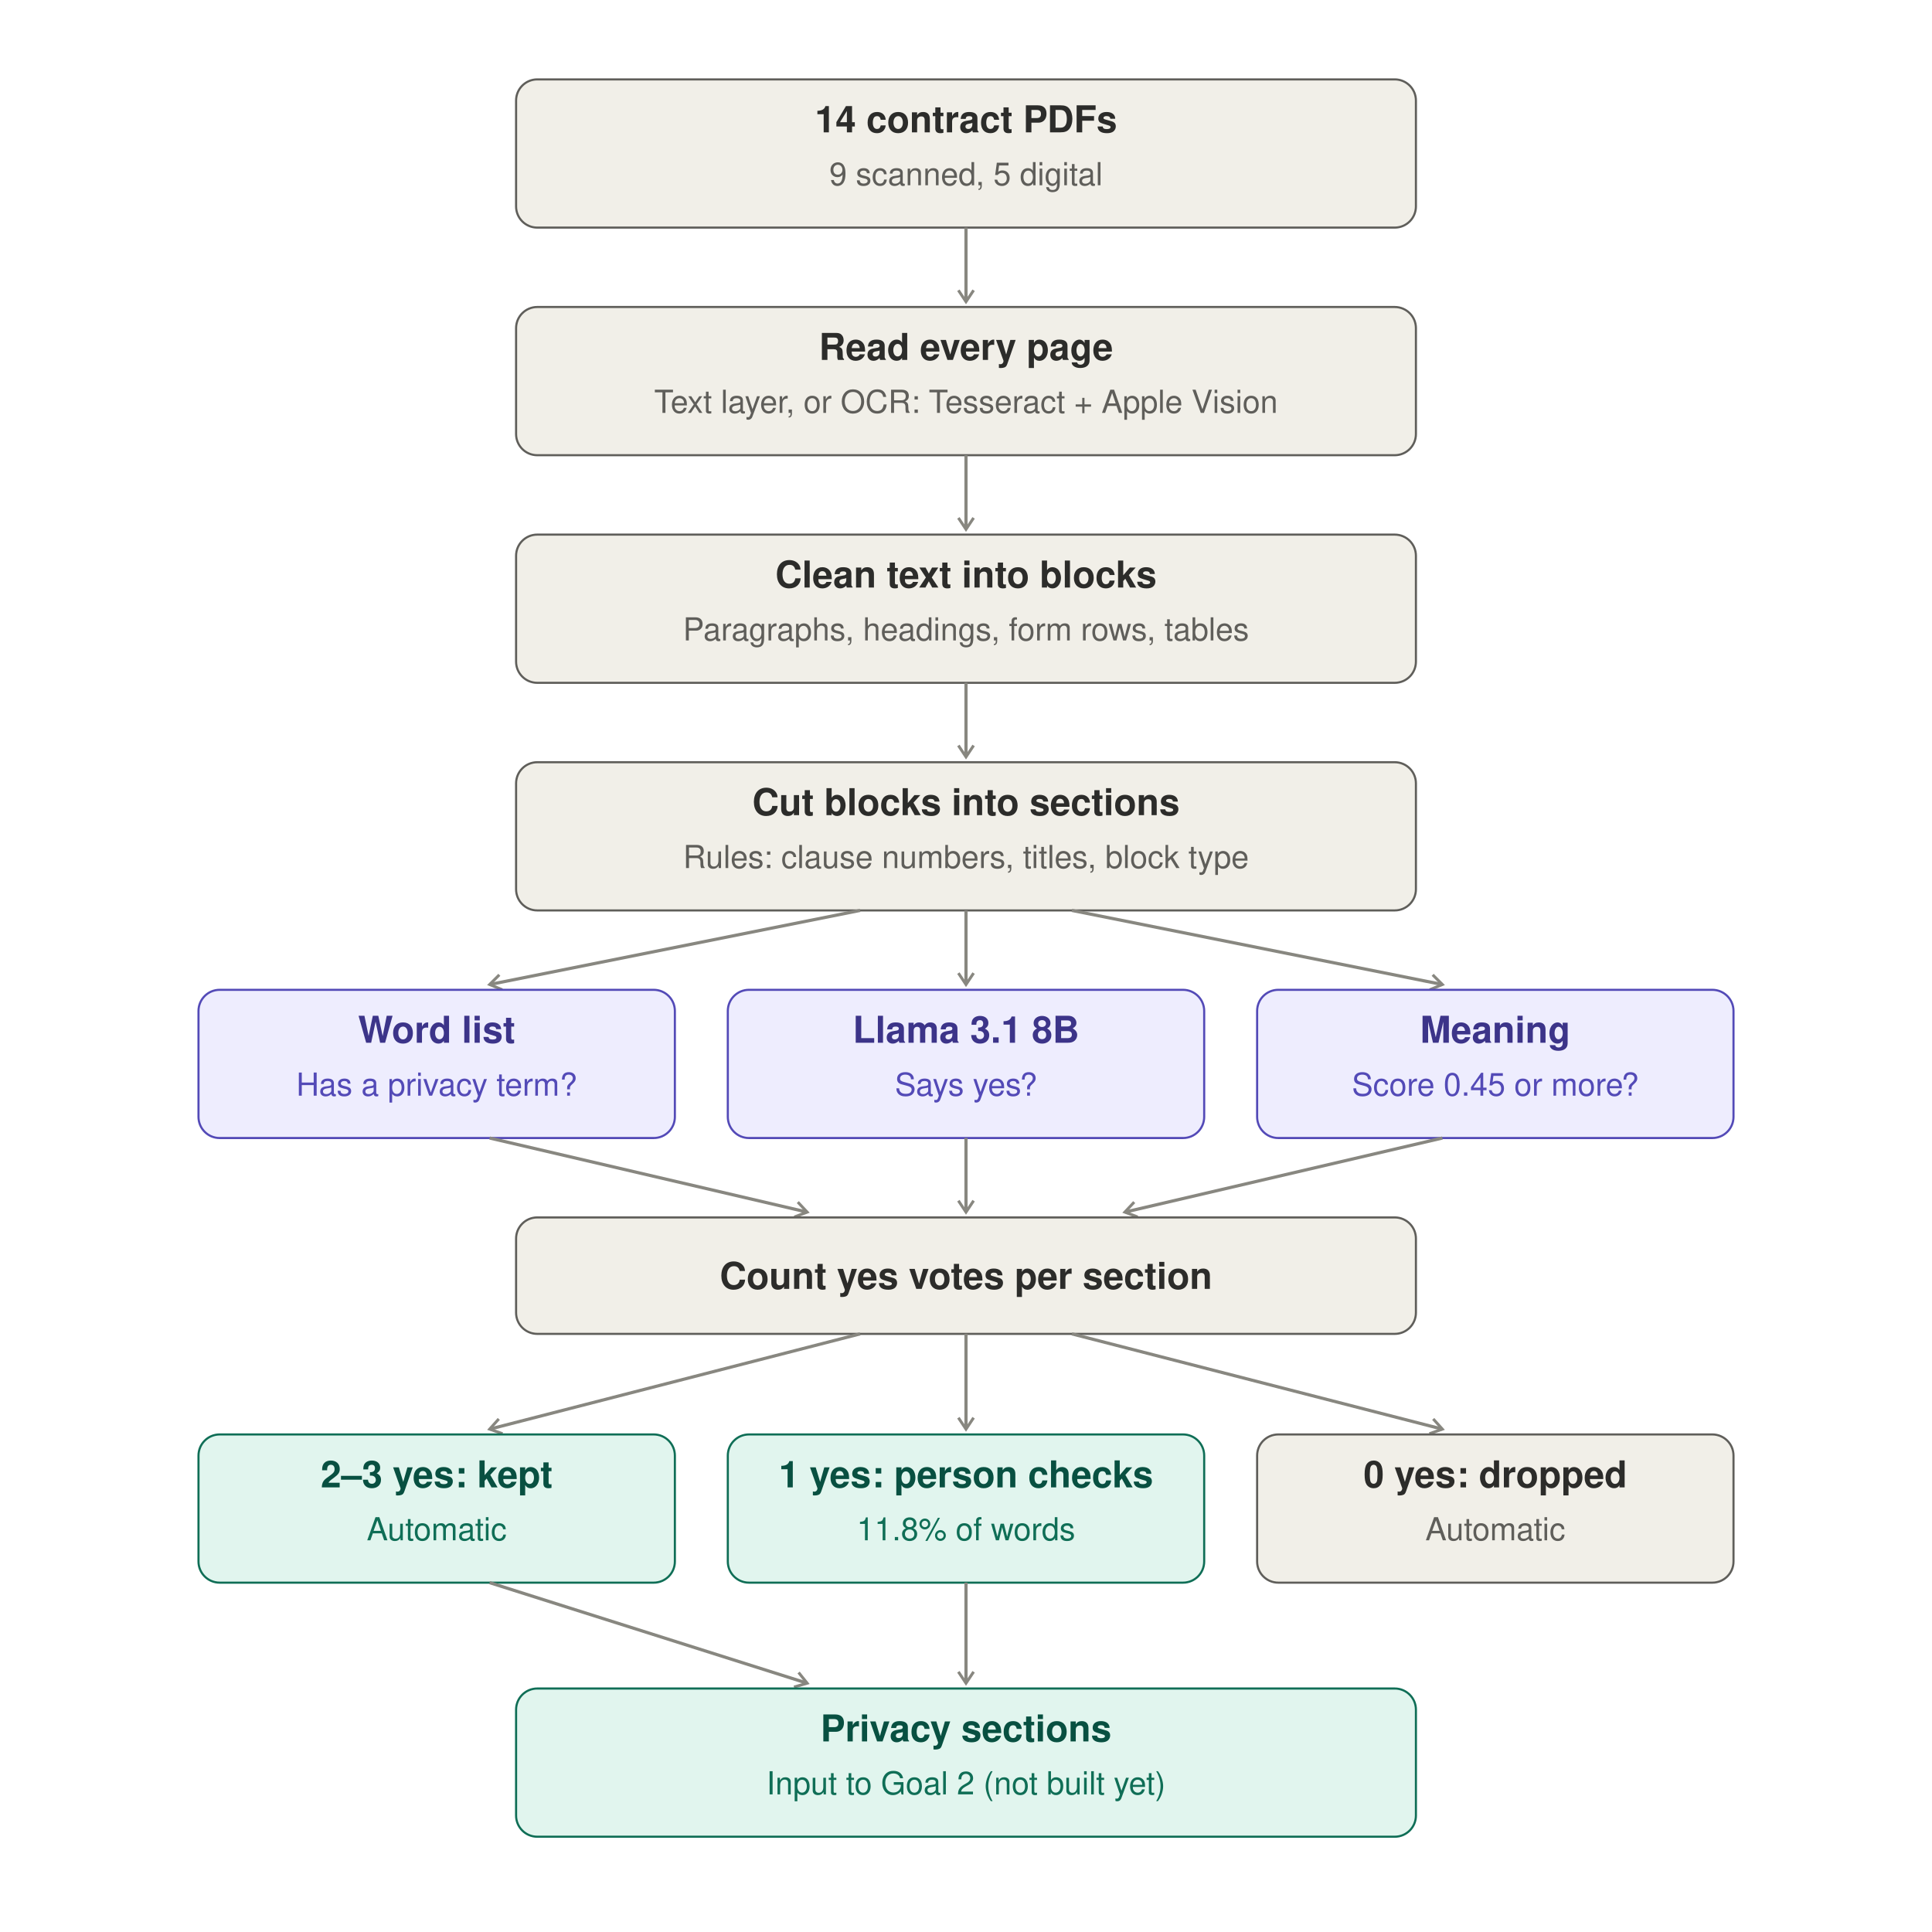
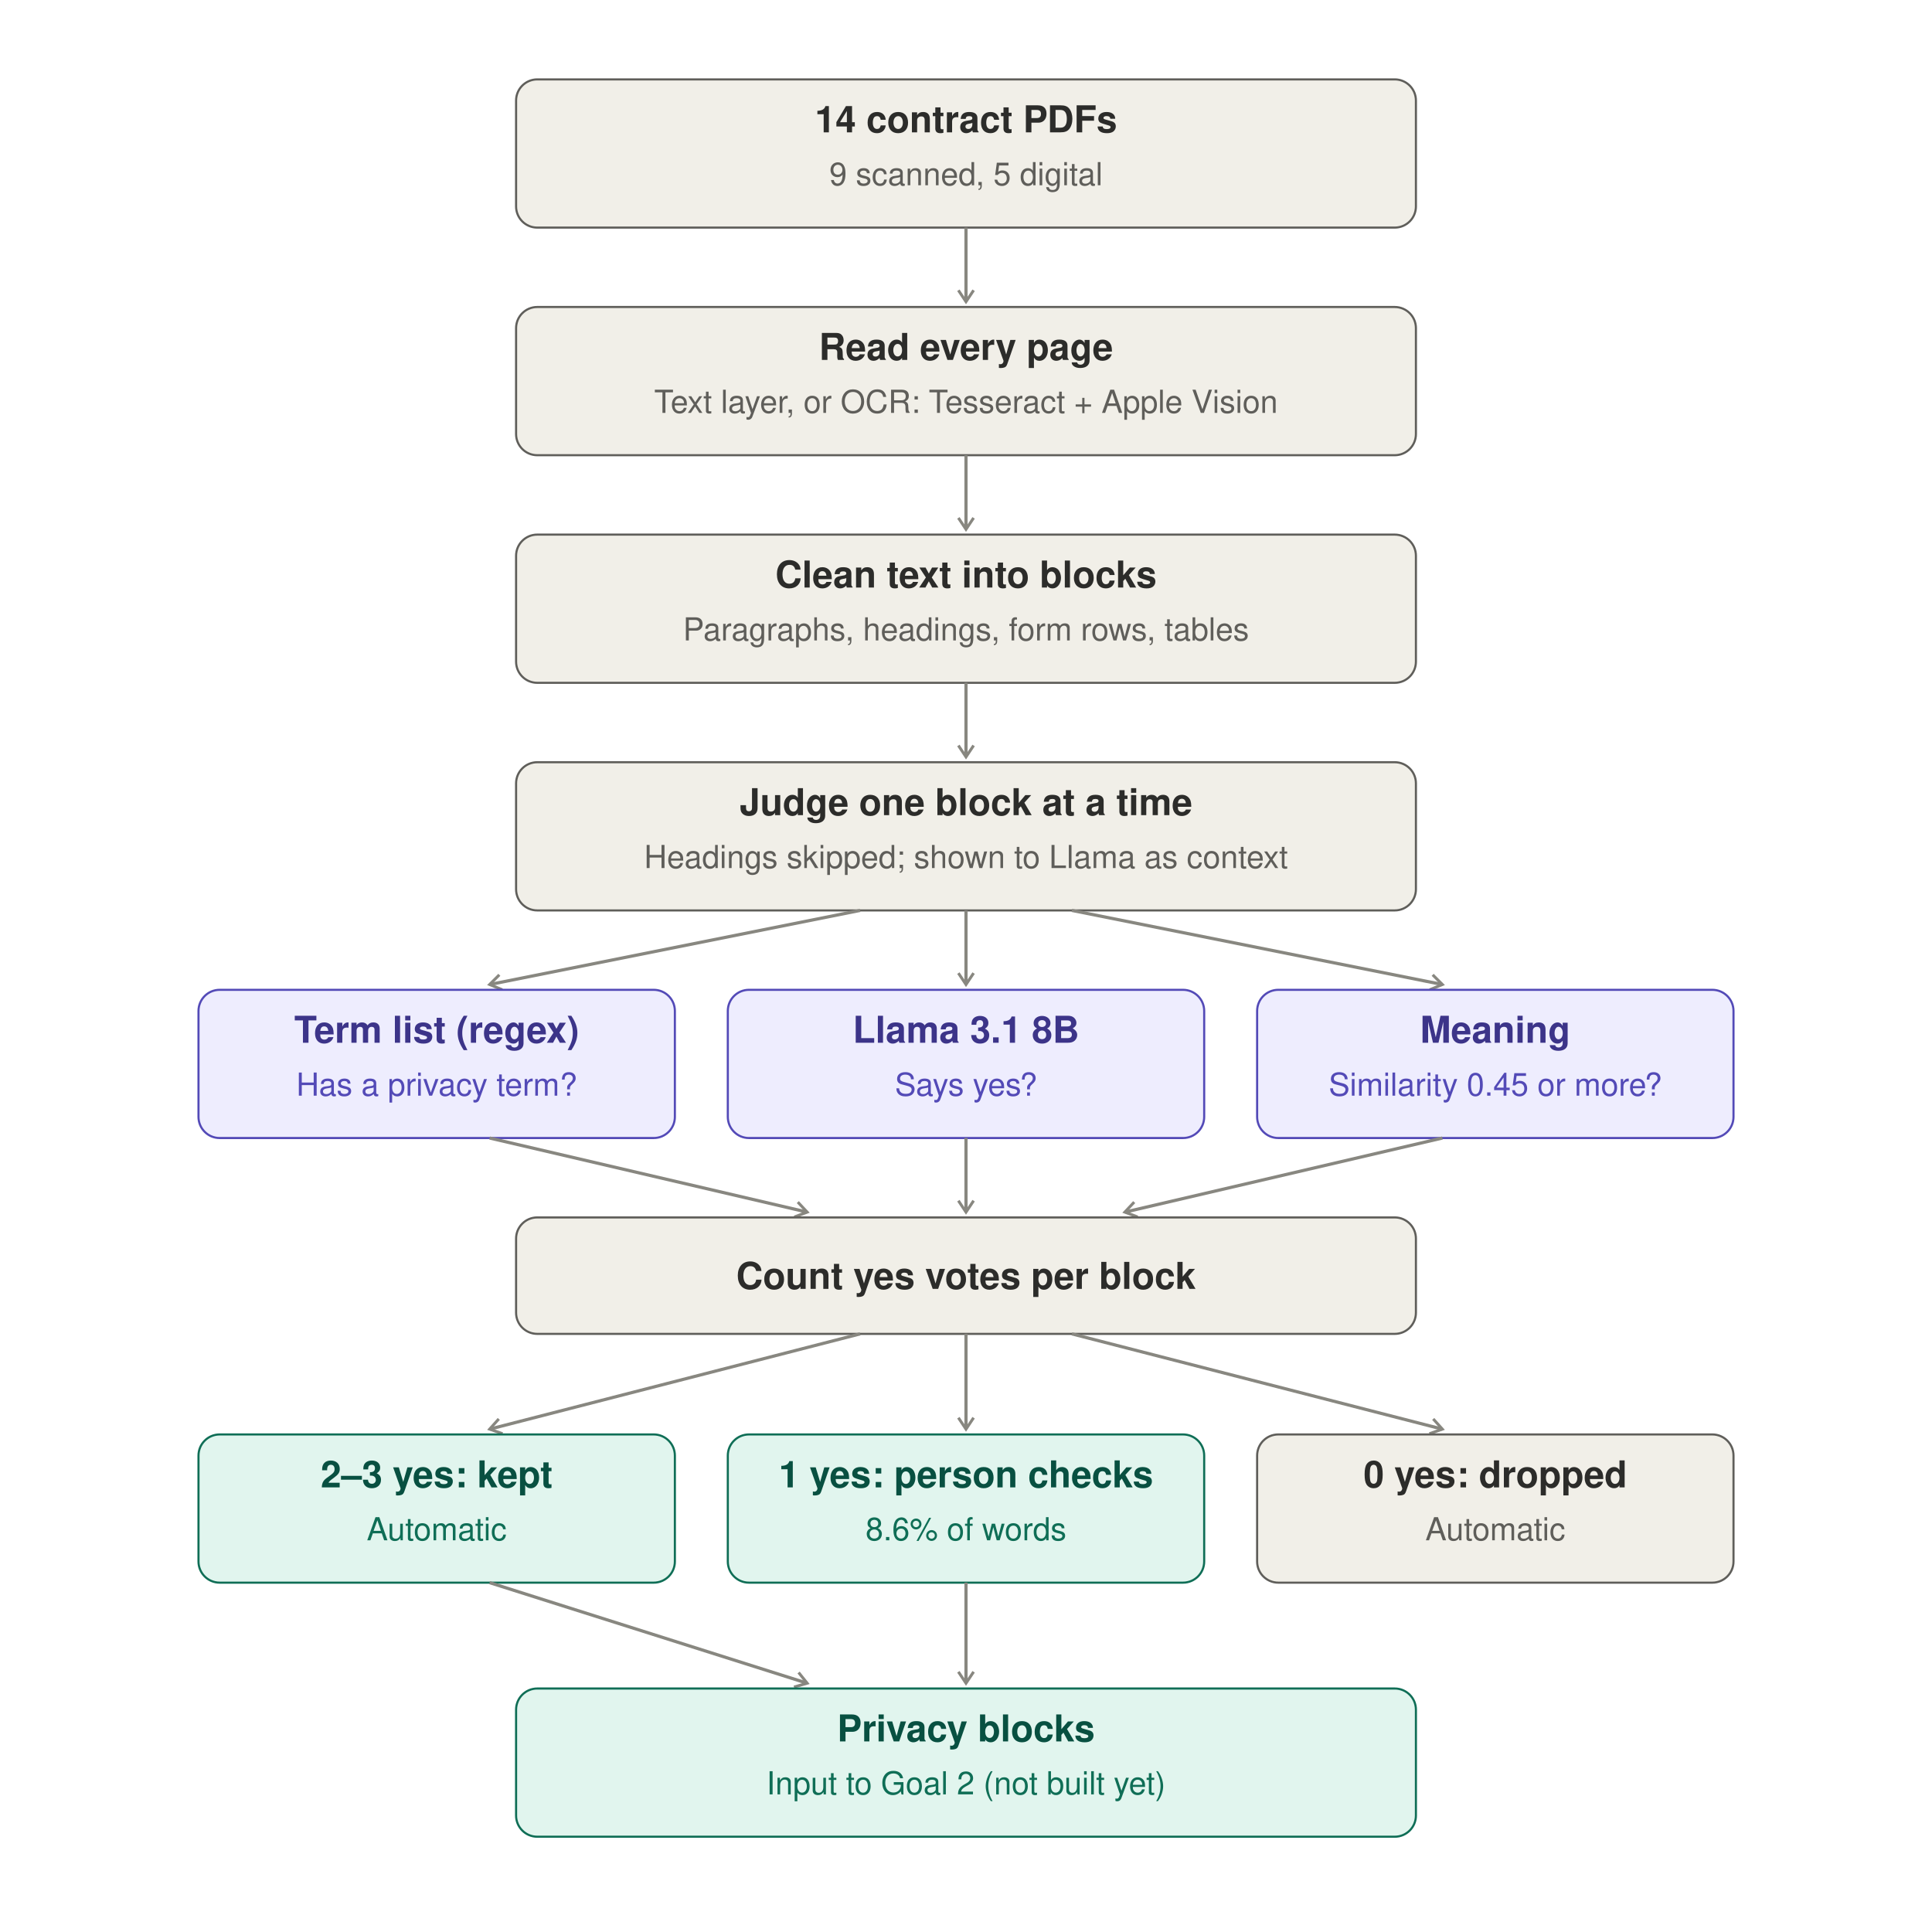
<svg xmlns="http://www.w3.org/2000/svg" viewBox="-25 0 730 730" width="730" height="730">
  <style>text{font-family:-apple-system,Helvetica,sans-serif;text-anchor:middle}.th{font-size:14px;font-weight:600}.ts{font-size:12px}</style>
  <rect x="-25" width="730" height="730" fill="white" />
  <defs>
    <marker id="ar" viewBox="0 0 10 10" refX="8" refY="5" markerWidth="6" markerHeight="6" orient="auto">
      <path d="M2 1L8 5L2 9" fill="none" stroke="#888780" stroke-width="1.5" />
    </marker>
  </defs>
  <rect x="170" y="30" width="340" height="56" rx="8" fill="#F1EFE8" stroke="#5F5E5A" stroke-width="0.8" />
  <text x="340.0" y="50" class="th" fill="#2C2C2A">14 contract PDFs</text>
  <text x="340.0" y="70" class="ts" fill="#5F5E5A">9 scanned, 5 digital</text>
  <line x1="340" y1="86" x2="340" y2="114" stroke="#888780" stroke-width="1.2" marker-end="url(#ar)" />
  <rect x="170" y="116" width="340" height="56" rx="8" fill="#F1EFE8" stroke="#5F5E5A" stroke-width="0.8" />
  <text x="340.0" y="136" class="th" fill="#2C2C2A">Read every page</text>
  <text x="340.0" y="156" class="ts" fill="#5F5E5A">Text layer, or OCR: Tesseract + Apple Vision</text>
  <line x1="340" y1="172" x2="340" y2="200" stroke="#888780" stroke-width="1.2" marker-end="url(#ar)" />
  <rect x="170" y="202" width="340" height="56" rx="8" fill="#F1EFE8" stroke="#5F5E5A" stroke-width="0.8" />
  <text x="340.0" y="222" class="th" fill="#2C2C2A">Clean text into blocks</text>
  <text x="340.0" y="242" class="ts" fill="#5F5E5A">Paragraphs, headings, form rows, tables</text>
  <line x1="340" y1="258" x2="340" y2="286" stroke="#888780" stroke-width="1.2" marker-end="url(#ar)" />
  <rect x="170" y="288" width="340" height="56" rx="8" fill="#F1EFE8" stroke="#5F5E5A" stroke-width="0.8" />
-   <text x="340.0" y="308" class="th" fill="#2C2C2A">Cut blocks into sections</text>
-   <text x="340.0" y="328" class="ts" fill="#5F5E5A">Rules: clause numbers, titles, block type</text>
+   <text x="340.0" y="308" class="th" fill="#2C2C2A">Judge one block at a time</text>
+   <text x="340.0" y="328" class="ts" fill="#5F5E5A">Headings skipped; shown to Llama as context</text>
  <line x1="300" y1="344" x2="160" y2="372" stroke="#888780" stroke-width="1.2" marker-end="url(#ar)" />
  <line x1="340" y1="344" x2="340" y2="372" stroke="#888780" stroke-width="1.2" marker-end="url(#ar)" />
  <line x1="380" y1="344" x2="520" y2="372" stroke="#888780" stroke-width="1.2" marker-end="url(#ar)" />
  <rect x="50" y="374" width="180" height="56" rx="8" fill="#EEEDFE" stroke="#534AB7" stroke-width="0.8" />
-   <text x="140.0" y="394" class="th" fill="#3C3489">Word list</text>
+   <text x="140.0" y="394" class="th" fill="#3C3489">Term list (regex)</text>
  <text x="140.0" y="414" class="ts" fill="#534AB7">Has a privacy term?</text>
  <rect x="250" y="374" width="180" height="56" rx="8" fill="#EEEDFE" stroke="#534AB7" stroke-width="0.8" />
  <text x="340.0" y="394" class="th" fill="#3C3489">Llama 3.1 8B</text>
  <text x="340.0" y="414" class="ts" fill="#534AB7">Says yes?</text>
  <rect x="450" y="374" width="180" height="56" rx="8" fill="#EEEDFE" stroke="#534AB7" stroke-width="0.8" />
  <text x="540.0" y="394" class="th" fill="#3C3489">Meaning</text>
-   <text x="540.0" y="414" class="ts" fill="#534AB7">Score 0.45 or more?</text>
+   <text x="540.0" y="414" class="ts" fill="#534AB7">Similarity 0.45 or more?</text>
  <line x1="160" y1="430" x2="280" y2="458" stroke="#888780" stroke-width="1.2" marker-end="url(#ar)" />
  <line x1="340" y1="430" x2="340" y2="458" stroke="#888780" stroke-width="1.2" marker-end="url(#ar)" />
  <line x1="520" y1="430" x2="400" y2="458" stroke="#888780" stroke-width="1.2" marker-end="url(#ar)" />
  <rect x="170" y="460" width="340" height="44" rx="8" fill="#F1EFE8" stroke="#5F5E5A" stroke-width="0.8" />
-   <text x="340.0" y="487.0" class="th" fill="#2C2C2A">Count yes votes per section</text>
+   <text x="340.0" y="487.0" class="th" fill="#2C2C2A">Count yes votes per block</text>
  <line x1="300" y1="504" x2="160" y2="540" stroke="#888780" stroke-width="1.2" marker-end="url(#ar)" />
  <line x1="340" y1="504" x2="340" y2="540" stroke="#888780" stroke-width="1.2" marker-end="url(#ar)" />
  <line x1="380" y1="504" x2="520" y2="540" stroke="#888780" stroke-width="1.2" marker-end="url(#ar)" />
  <rect x="50" y="542" width="180" height="56" rx="8" fill="#E1F5EE" stroke="#0F6E56" stroke-width="0.8" />
  <text x="140.0" y="562" class="th" fill="#085041">2–3 yes: kept</text>
  <text x="140.0" y="582" class="ts" fill="#0F6E56">Automatic</text>
  <rect x="250" y="542" width="180" height="56" rx="8" fill="#E1F5EE" stroke="#0F6E56" stroke-width="0.8" />
  <text x="340.0" y="562" class="th" fill="#085041">1 yes: person checks</text>
-   <text x="340.0" y="582" class="ts" fill="#0F6E56">11.8% of words</text>
+   <text x="340.0" y="582" class="ts" fill="#0F6E56">8.6% of words</text>
  <rect x="450" y="542" width="180" height="56" rx="8" fill="#F1EFE8" stroke="#5F5E5A" stroke-width="0.8" />
  <text x="540.0" y="562" class="th" fill="#2C2C2A">0 yes: dropped</text>
  <text x="540.0" y="582" class="ts" fill="#5F5E5A">Automatic</text>
  <line x1="160" y1="598" x2="280" y2="636" stroke="#888780" stroke-width="1.2" marker-end="url(#ar)" />
  <line x1="340" y1="598" x2="340" y2="636" stroke="#888780" stroke-width="1.2" marker-end="url(#ar)" />
  <rect x="170" y="638" width="340" height="56" rx="8" fill="#E1F5EE" stroke="#0F6E56" stroke-width="0.8" />
-   <text x="340.0" y="658" class="th" fill="#085041">Privacy sections</text>
+   <text x="340.0" y="658" class="th" fill="#085041">Privacy blocks</text>
  <text x="340.0" y="678" class="ts" fill="#0F6E56">Input to Goal 2 (not built yet)</text>
</svg>
